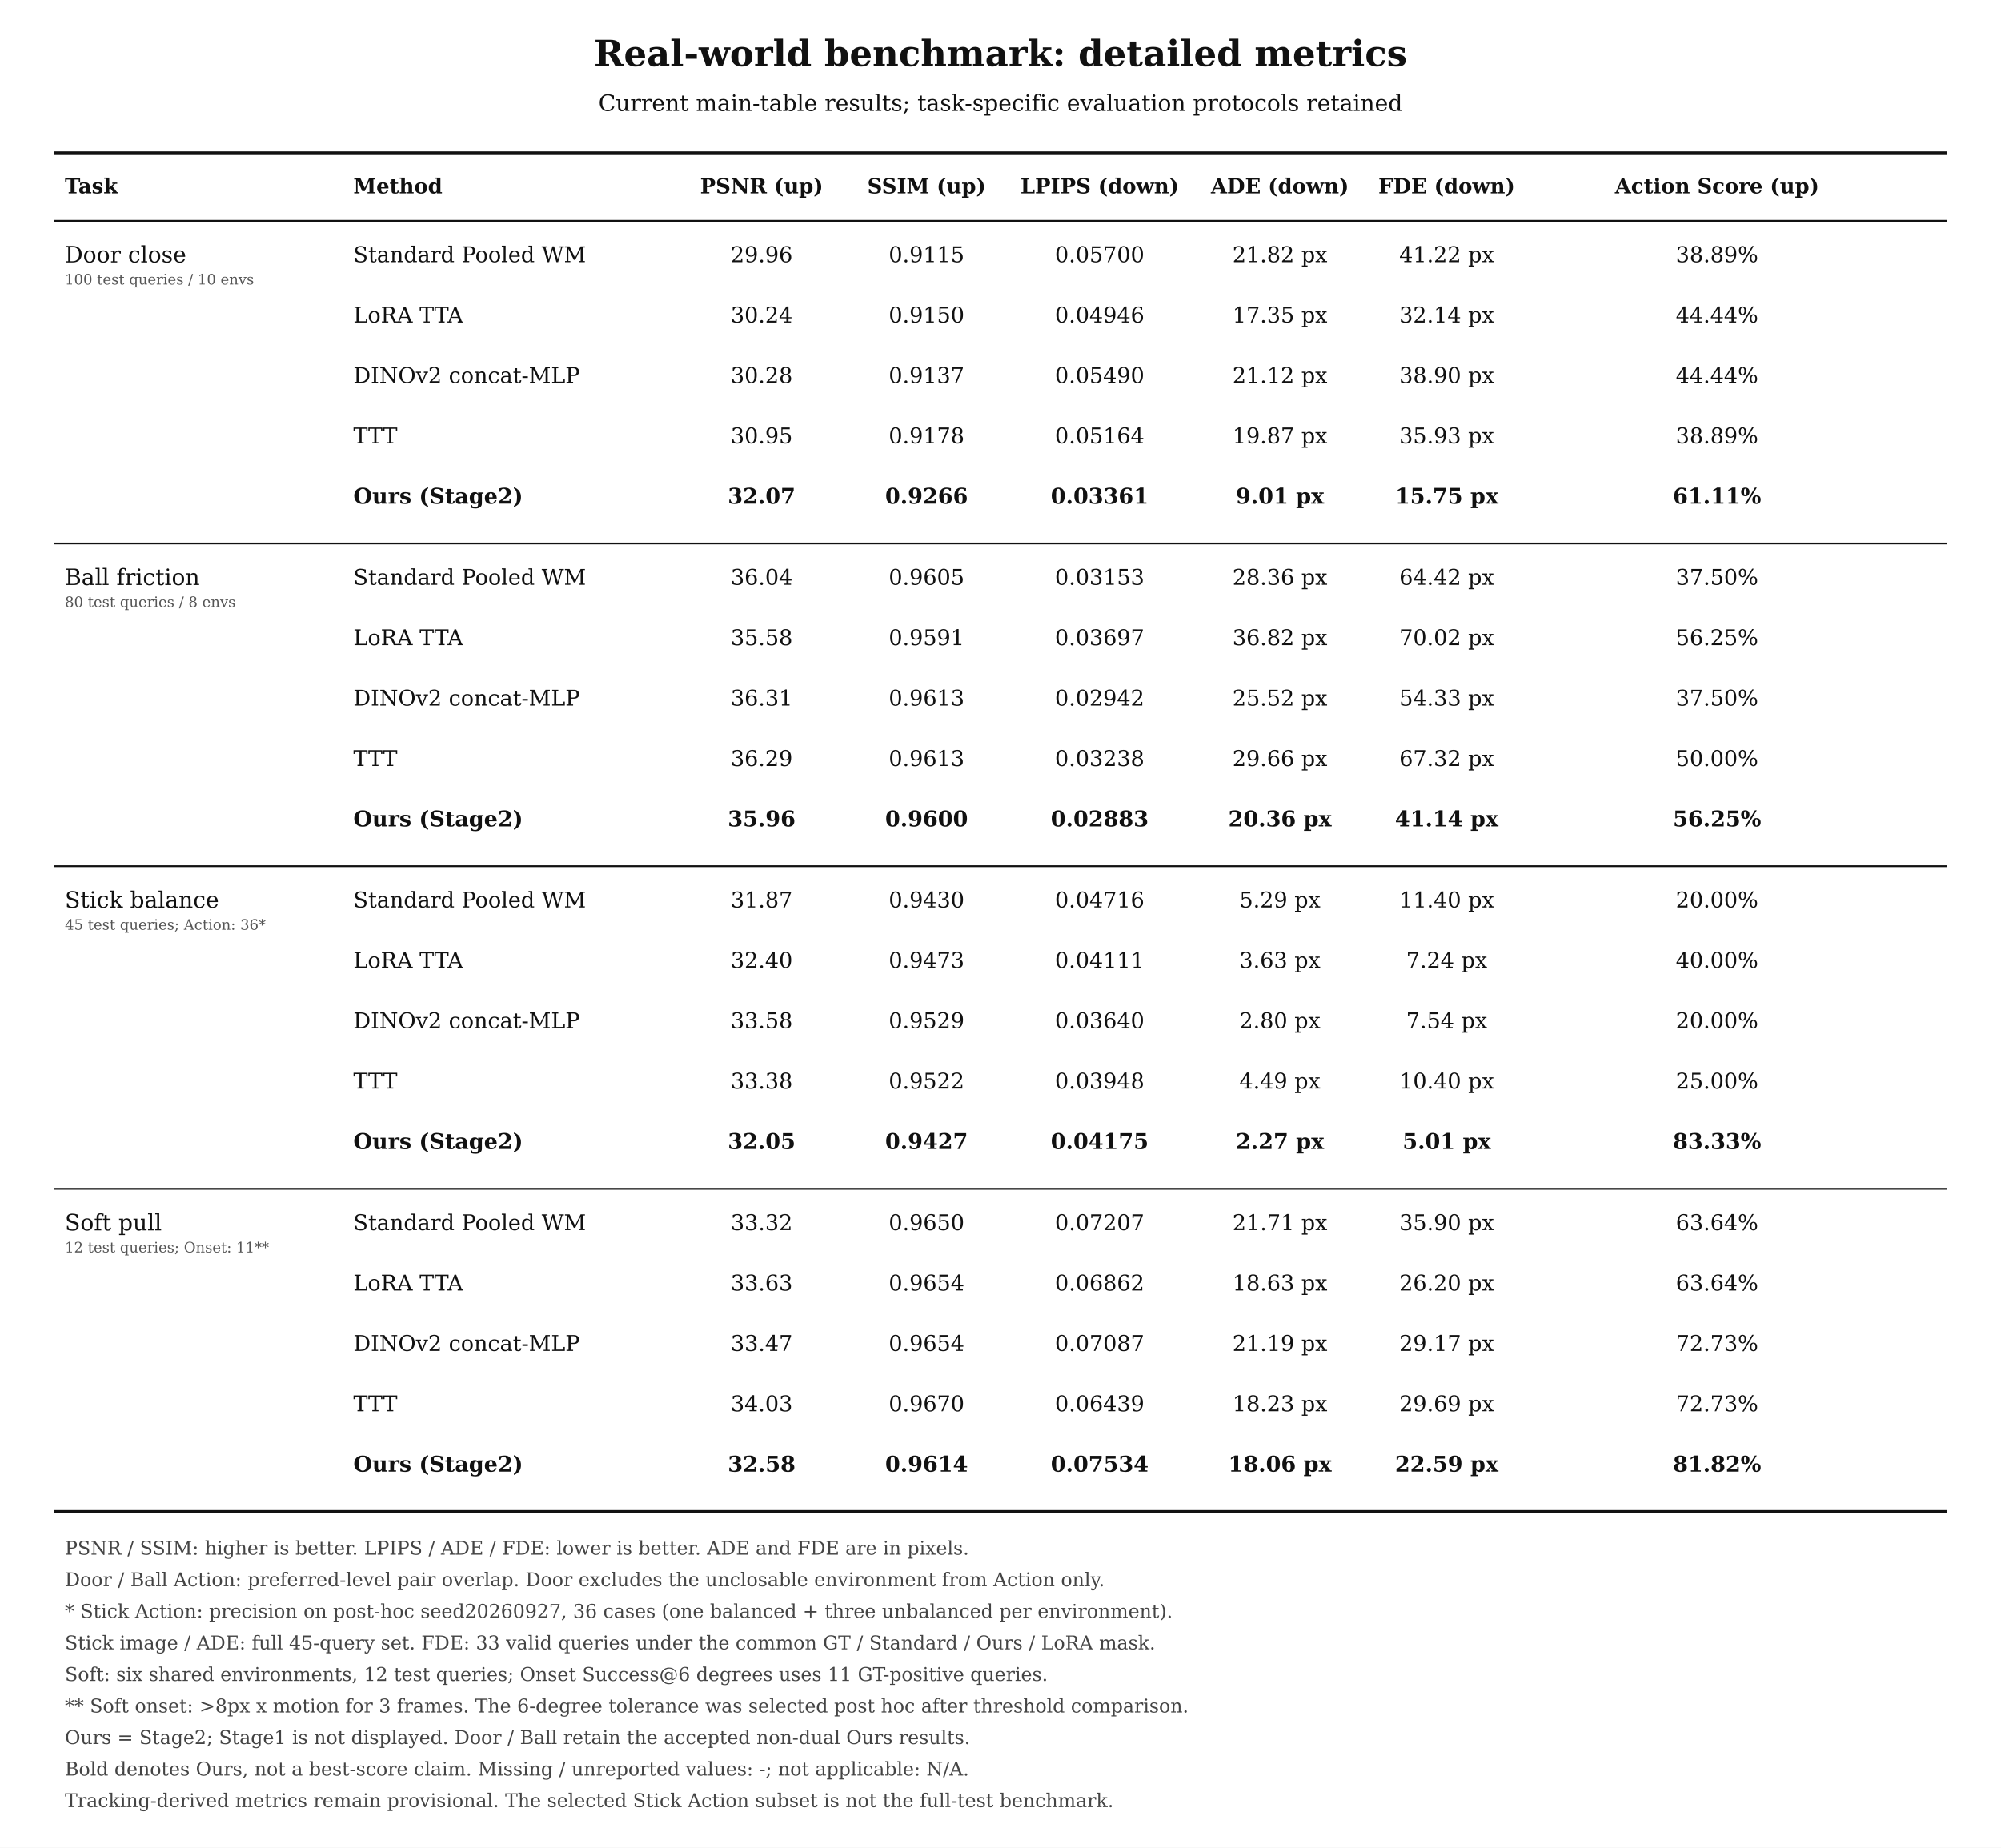
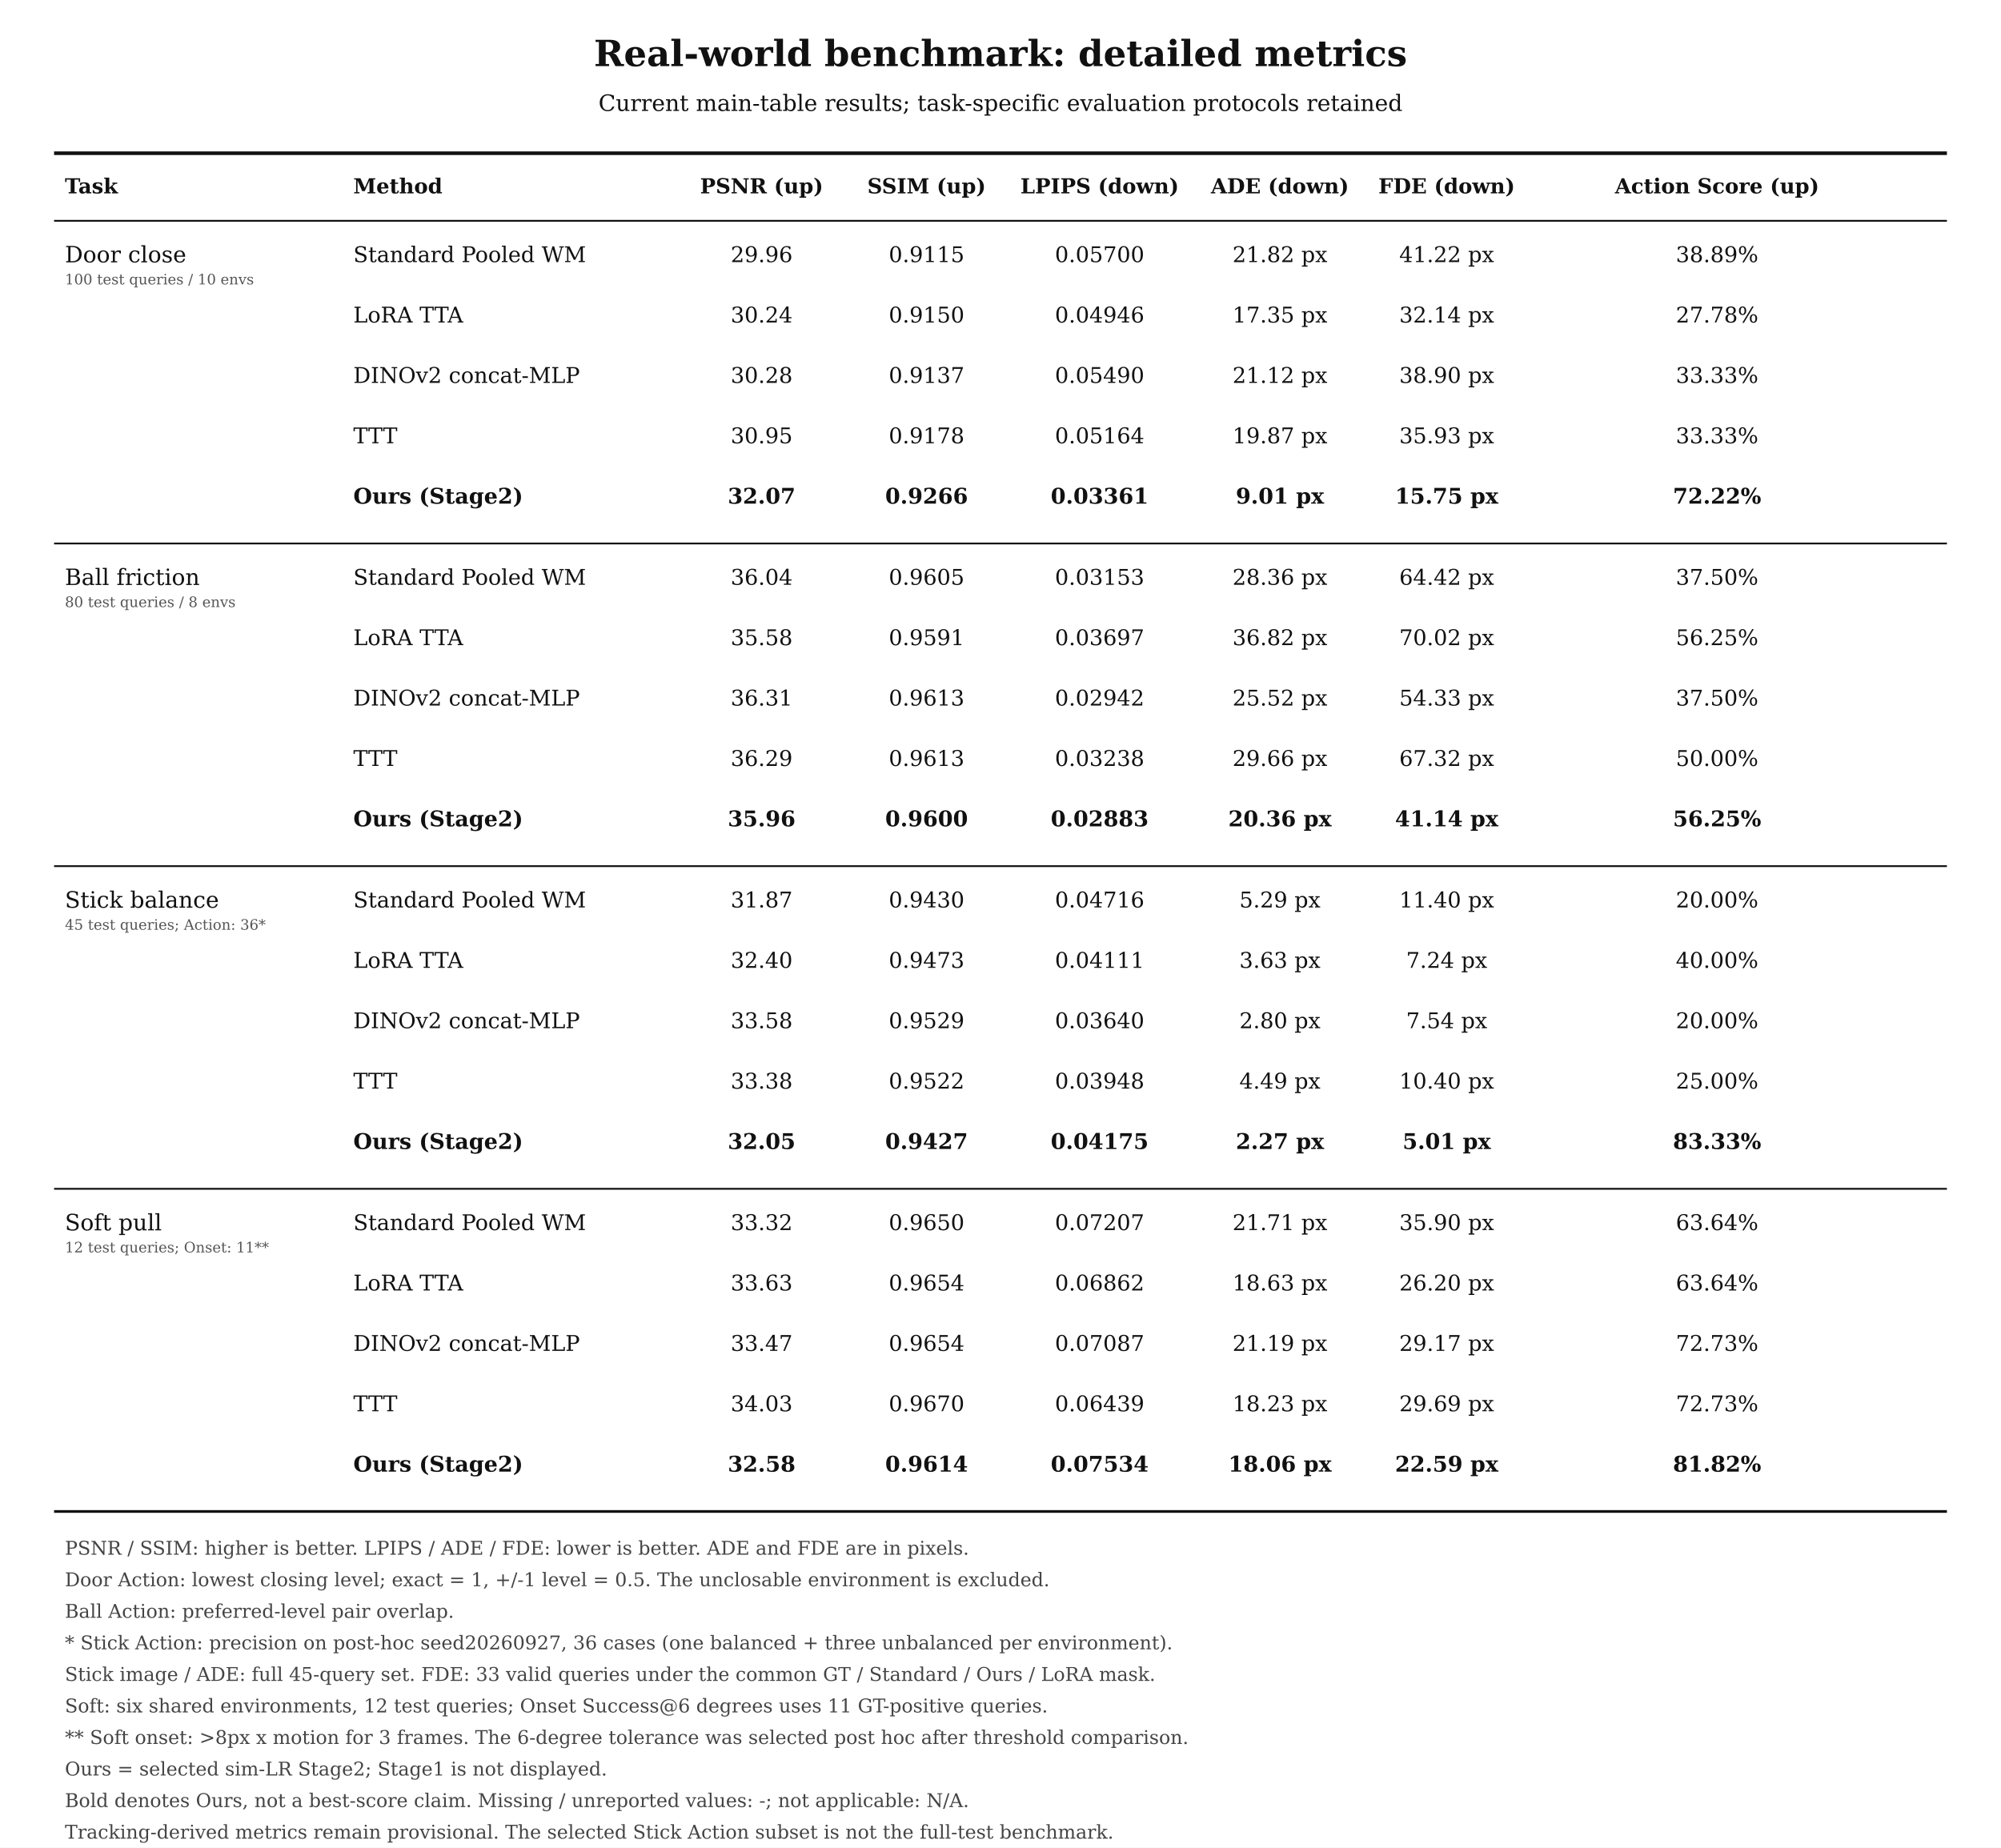
<svg xmlns="http://www.w3.org/2000/svg" width="2220" height="2050" viewBox="0 0 2220 2050">
  <rect width="100%" height="100%" fill="white" />
  <g fill="#111" font-family="DejaVu Serif,serif">
    <text x="1110.0" y="62" text-anchor="middle" dominant-baseline="middle" font-size="40" font-weight="700" fill="#111">Real-world benchmark: detailed metrics</text>
    <text x="1110.0" y="116" text-anchor="middle" dominant-baseline="middle" font-size="25" font-weight="400" fill="#111">Current main-table results; task-specific evaluation protocols retained</text>
    <line x1="60" x2="2160" y1="170" y2="170" stroke="#111" stroke-width="4" />
    <text x="72" y="208" text-anchor="start" dominant-baseline="middle" font-size="23" font-weight="700" fill="#111">Task</text>
    <text x="392" y="208" text-anchor="start" dominant-baseline="middle" font-size="23" font-weight="700" fill="#111">Method</text>
    <text x="845" y="208" text-anchor="middle" dominant-baseline="middle" font-size="23" font-weight="700" fill="#111">PSNR (up)</text>
    <text x="1028" y="208" text-anchor="middle" dominant-baseline="middle" font-size="23" font-weight="700" fill="#111">SSIM (up)</text>
    <text x="1220" y="208" text-anchor="middle" dominant-baseline="middle" font-size="23" font-weight="700" fill="#111">LPIPS (down)</text>
    <text x="1420" y="208" text-anchor="middle" dominant-baseline="middle" font-size="23" font-weight="700" fill="#111">ADE (down)</text>
    <text x="1605" y="208" text-anchor="middle" dominant-baseline="middle" font-size="23" font-weight="700" fill="#111">FDE (down)</text>
    <text x="1905" y="208" text-anchor="middle" dominant-baseline="middle" font-size="23" font-weight="700" fill="#111">Action Score (up)</text>
    <line x1="60" x2="2160" y1="245" y2="245" stroke="#111" stroke-width="2" />
    <text x="72" y="284" text-anchor="start" dominant-baseline="middle" font-size="25" font-weight="400" fill="#111">Door close</text>
    <text x="72" y="311" text-anchor="start" dominant-baseline="middle" font-size="16" font-weight="400" fill="#555">100 test queries / 10 envs</text>
    <text x="392" y="284" text-anchor="start" dominant-baseline="middle" font-size="24" font-weight="400" fill="#111">Standard Pooled WM</text>
    <text x="845" y="284" text-anchor="middle" dominant-baseline="middle" font-size="24" font-weight="400" fill="#111">29.96</text>
    <text x="1028" y="284" text-anchor="middle" dominant-baseline="middle" font-size="24" font-weight="400" fill="#111">0.9115</text>
    <text x="1220" y="284" text-anchor="middle" dominant-baseline="middle" font-size="24" font-weight="400" fill="#111">0.05700</text>
    <text x="1420" y="284" text-anchor="middle" dominant-baseline="middle" font-size="24" font-weight="400" fill="#111">21.82 px</text>
    <text x="1605" y="284" text-anchor="middle" dominant-baseline="middle" font-size="24" font-weight="400" fill="#111">41.22 px</text>
    <text x="1905" y="284" text-anchor="middle" dominant-baseline="middle" font-size="24" font-weight="400" fill="#111">38.89%</text>
    <text x="392" y="351" text-anchor="start" dominant-baseline="middle" font-size="24" font-weight="400" fill="#111">LoRA TTA</text>
    <text x="845" y="351" text-anchor="middle" dominant-baseline="middle" font-size="24" font-weight="400" fill="#111">30.24</text>
    <text x="1028" y="351" text-anchor="middle" dominant-baseline="middle" font-size="24" font-weight="400" fill="#111">0.9150</text>
    <text x="1220" y="351" text-anchor="middle" dominant-baseline="middle" font-size="24" font-weight="400" fill="#111">0.04946</text>
    <text x="1420" y="351" text-anchor="middle" dominant-baseline="middle" font-size="24" font-weight="400" fill="#111">17.35 px</text>
    <text x="1605" y="351" text-anchor="middle" dominant-baseline="middle" font-size="24" font-weight="400" fill="#111">32.14 px</text>
-     <text x="1905" y="351" text-anchor="middle" dominant-baseline="middle" font-size="24" font-weight="400" fill="#111">44.44%</text>
+     <text x="1905" y="351" text-anchor="middle" dominant-baseline="middle" font-size="24" font-weight="400" fill="#111">27.78%</text>
    <text x="392" y="418" text-anchor="start" dominant-baseline="middle" font-size="24" font-weight="400" fill="#111">DINOv2 concat-MLP</text>
    <text x="845" y="418" text-anchor="middle" dominant-baseline="middle" font-size="24" font-weight="400" fill="#111">30.28</text>
    <text x="1028" y="418" text-anchor="middle" dominant-baseline="middle" font-size="24" font-weight="400" fill="#111">0.9137</text>
    <text x="1220" y="418" text-anchor="middle" dominant-baseline="middle" font-size="24" font-weight="400" fill="#111">0.05490</text>
    <text x="1420" y="418" text-anchor="middle" dominant-baseline="middle" font-size="24" font-weight="400" fill="#111">21.12 px</text>
    <text x="1605" y="418" text-anchor="middle" dominant-baseline="middle" font-size="24" font-weight="400" fill="#111">38.90 px</text>
-     <text x="1905" y="418" text-anchor="middle" dominant-baseline="middle" font-size="24" font-weight="400" fill="#111">44.44%</text>
+     <text x="1905" y="418" text-anchor="middle" dominant-baseline="middle" font-size="24" font-weight="400" fill="#111">33.33%</text>
    <text x="392" y="485" text-anchor="start" dominant-baseline="middle" font-size="24" font-weight="400" fill="#111">TTT</text>
    <text x="845" y="485" text-anchor="middle" dominant-baseline="middle" font-size="24" font-weight="400" fill="#111">30.95</text>
    <text x="1028" y="485" text-anchor="middle" dominant-baseline="middle" font-size="24" font-weight="400" fill="#111">0.9178</text>
    <text x="1220" y="485" text-anchor="middle" dominant-baseline="middle" font-size="24" font-weight="400" fill="#111">0.05164</text>
    <text x="1420" y="485" text-anchor="middle" dominant-baseline="middle" font-size="24" font-weight="400" fill="#111">19.87 px</text>
    <text x="1605" y="485" text-anchor="middle" dominant-baseline="middle" font-size="24" font-weight="400" fill="#111">35.93 px</text>
-     <text x="1905" y="485" text-anchor="middle" dominant-baseline="middle" font-size="24" font-weight="400" fill="#111">38.89%</text>
+     <text x="1905" y="485" text-anchor="middle" dominant-baseline="middle" font-size="24" font-weight="400" fill="#111">33.33%</text>
    <text x="392" y="552" text-anchor="start" dominant-baseline="middle" font-size="24" font-weight="700" fill="#111">Ours (Stage2)</text>
    <text x="845" y="552" text-anchor="middle" dominant-baseline="middle" font-size="24" font-weight="700" fill="#111">32.07</text>
    <text x="1028" y="552" text-anchor="middle" dominant-baseline="middle" font-size="24" font-weight="700" fill="#111">0.9266</text>
    <text x="1220" y="552" text-anchor="middle" dominant-baseline="middle" font-size="24" font-weight="700" fill="#111">0.03361</text>
    <text x="1420" y="552" text-anchor="middle" dominant-baseline="middle" font-size="24" font-weight="700" fill="#111">9.01 px</text>
    <text x="1605" y="552" text-anchor="middle" dominant-baseline="middle" font-size="24" font-weight="700" fill="#111">15.75 px</text>
-     <text x="1905" y="552" text-anchor="middle" dominant-baseline="middle" font-size="24" font-weight="700" fill="#111">61.11%</text>
+     <text x="1905" y="552" text-anchor="middle" dominant-baseline="middle" font-size="24" font-weight="700" fill="#111">72.22%</text>
    <line x1="60" x2="2160" y1="603" y2="603" stroke="#111" stroke-width="2" />
    <text x="72" y="642" text-anchor="start" dominant-baseline="middle" font-size="25" font-weight="400" fill="#111">Ball friction</text>
    <text x="72" y="669" text-anchor="start" dominant-baseline="middle" font-size="16" font-weight="400" fill="#555">80 test queries / 8 envs</text>
    <text x="392" y="642" text-anchor="start" dominant-baseline="middle" font-size="24" font-weight="400" fill="#111">Standard Pooled WM</text>
    <text x="845" y="642" text-anchor="middle" dominant-baseline="middle" font-size="24" font-weight="400" fill="#111">36.04</text>
    <text x="1028" y="642" text-anchor="middle" dominant-baseline="middle" font-size="24" font-weight="400" fill="#111">0.9605</text>
    <text x="1220" y="642" text-anchor="middle" dominant-baseline="middle" font-size="24" font-weight="400" fill="#111">0.03153</text>
    <text x="1420" y="642" text-anchor="middle" dominant-baseline="middle" font-size="24" font-weight="400" fill="#111">28.36 px</text>
    <text x="1605" y="642" text-anchor="middle" dominant-baseline="middle" font-size="24" font-weight="400" fill="#111">64.42 px</text>
    <text x="1905" y="642" text-anchor="middle" dominant-baseline="middle" font-size="24" font-weight="400" fill="#111">37.50%</text>
    <text x="392" y="709" text-anchor="start" dominant-baseline="middle" font-size="24" font-weight="400" fill="#111">LoRA TTA</text>
    <text x="845" y="709" text-anchor="middle" dominant-baseline="middle" font-size="24" font-weight="400" fill="#111">35.58</text>
    <text x="1028" y="709" text-anchor="middle" dominant-baseline="middle" font-size="24" font-weight="400" fill="#111">0.9591</text>
    <text x="1220" y="709" text-anchor="middle" dominant-baseline="middle" font-size="24" font-weight="400" fill="#111">0.03697</text>
    <text x="1420" y="709" text-anchor="middle" dominant-baseline="middle" font-size="24" font-weight="400" fill="#111">36.82 px</text>
    <text x="1605" y="709" text-anchor="middle" dominant-baseline="middle" font-size="24" font-weight="400" fill="#111">70.02 px</text>
    <text x="1905" y="709" text-anchor="middle" dominant-baseline="middle" font-size="24" font-weight="400" fill="#111">56.25%</text>
    <text x="392" y="776" text-anchor="start" dominant-baseline="middle" font-size="24" font-weight="400" fill="#111">DINOv2 concat-MLP</text>
    <text x="845" y="776" text-anchor="middle" dominant-baseline="middle" font-size="24" font-weight="400" fill="#111">36.31</text>
    <text x="1028" y="776" text-anchor="middle" dominant-baseline="middle" font-size="24" font-weight="400" fill="#111">0.9613</text>
    <text x="1220" y="776" text-anchor="middle" dominant-baseline="middle" font-size="24" font-weight="400" fill="#111">0.02942</text>
    <text x="1420" y="776" text-anchor="middle" dominant-baseline="middle" font-size="24" font-weight="400" fill="#111">25.52 px</text>
    <text x="1605" y="776" text-anchor="middle" dominant-baseline="middle" font-size="24" font-weight="400" fill="#111">54.33 px</text>
    <text x="1905" y="776" text-anchor="middle" dominant-baseline="middle" font-size="24" font-weight="400" fill="#111">37.50%</text>
    <text x="392" y="843" text-anchor="start" dominant-baseline="middle" font-size="24" font-weight="400" fill="#111">TTT</text>
    <text x="845" y="843" text-anchor="middle" dominant-baseline="middle" font-size="24" font-weight="400" fill="#111">36.29</text>
    <text x="1028" y="843" text-anchor="middle" dominant-baseline="middle" font-size="24" font-weight="400" fill="#111">0.9613</text>
    <text x="1220" y="843" text-anchor="middle" dominant-baseline="middle" font-size="24" font-weight="400" fill="#111">0.03238</text>
    <text x="1420" y="843" text-anchor="middle" dominant-baseline="middle" font-size="24" font-weight="400" fill="#111">29.66 px</text>
    <text x="1605" y="843" text-anchor="middle" dominant-baseline="middle" font-size="24" font-weight="400" fill="#111">67.32 px</text>
    <text x="1905" y="843" text-anchor="middle" dominant-baseline="middle" font-size="24" font-weight="400" fill="#111">50.00%</text>
    <text x="392" y="910" text-anchor="start" dominant-baseline="middle" font-size="24" font-weight="700" fill="#111">Ours (Stage2)</text>
    <text x="845" y="910" text-anchor="middle" dominant-baseline="middle" font-size="24" font-weight="700" fill="#111">35.96</text>
    <text x="1028" y="910" text-anchor="middle" dominant-baseline="middle" font-size="24" font-weight="700" fill="#111">0.9600</text>
    <text x="1220" y="910" text-anchor="middle" dominant-baseline="middle" font-size="24" font-weight="700" fill="#111">0.02883</text>
    <text x="1420" y="910" text-anchor="middle" dominant-baseline="middle" font-size="24" font-weight="700" fill="#111">20.36 px</text>
    <text x="1605" y="910" text-anchor="middle" dominant-baseline="middle" font-size="24" font-weight="700" fill="#111">41.14 px</text>
    <text x="1905" y="910" text-anchor="middle" dominant-baseline="middle" font-size="24" font-weight="700" fill="#111">56.25%</text>
    <line x1="60" x2="2160" y1="961" y2="961" stroke="#111" stroke-width="2" />
    <text x="72" y="1000" text-anchor="start" dominant-baseline="middle" font-size="25" font-weight="400" fill="#111">Stick balance</text>
    <text x="72" y="1027" text-anchor="start" dominant-baseline="middle" font-size="16" font-weight="400" fill="#555">45 test queries; Action: 36*</text>
    <text x="392" y="1000" text-anchor="start" dominant-baseline="middle" font-size="24" font-weight="400" fill="#111">Standard Pooled WM</text>
    <text x="845" y="1000" text-anchor="middle" dominant-baseline="middle" font-size="24" font-weight="400" fill="#111">31.87</text>
    <text x="1028" y="1000" text-anchor="middle" dominant-baseline="middle" font-size="24" font-weight="400" fill="#111">0.9430</text>
    <text x="1220" y="1000" text-anchor="middle" dominant-baseline="middle" font-size="24" font-weight="400" fill="#111">0.04716</text>
    <text x="1420" y="1000" text-anchor="middle" dominant-baseline="middle" font-size="24" font-weight="400" fill="#111">5.29 px</text>
    <text x="1605" y="1000" text-anchor="middle" dominant-baseline="middle" font-size="24" font-weight="400" fill="#111">11.40 px</text>
    <text x="1905" y="1000" text-anchor="middle" dominant-baseline="middle" font-size="24" font-weight="400" fill="#111">20.00%</text>
    <text x="392" y="1067" text-anchor="start" dominant-baseline="middle" font-size="24" font-weight="400" fill="#111">LoRA TTA</text>
    <text x="845" y="1067" text-anchor="middle" dominant-baseline="middle" font-size="24" font-weight="400" fill="#111">32.40</text>
    <text x="1028" y="1067" text-anchor="middle" dominant-baseline="middle" font-size="24" font-weight="400" fill="#111">0.9473</text>
    <text x="1220" y="1067" text-anchor="middle" dominant-baseline="middle" font-size="24" font-weight="400" fill="#111">0.04111</text>
    <text x="1420" y="1067" text-anchor="middle" dominant-baseline="middle" font-size="24" font-weight="400" fill="#111">3.63 px</text>
    <text x="1605" y="1067" text-anchor="middle" dominant-baseline="middle" font-size="24" font-weight="400" fill="#111">7.24 px</text>
    <text x="1905" y="1067" text-anchor="middle" dominant-baseline="middle" font-size="24" font-weight="400" fill="#111">40.00%</text>
    <text x="392" y="1134" text-anchor="start" dominant-baseline="middle" font-size="24" font-weight="400" fill="#111">DINOv2 concat-MLP</text>
    <text x="845" y="1134" text-anchor="middle" dominant-baseline="middle" font-size="24" font-weight="400" fill="#111">33.58</text>
    <text x="1028" y="1134" text-anchor="middle" dominant-baseline="middle" font-size="24" font-weight="400" fill="#111">0.9529</text>
    <text x="1220" y="1134" text-anchor="middle" dominant-baseline="middle" font-size="24" font-weight="400" fill="#111">0.03640</text>
    <text x="1420" y="1134" text-anchor="middle" dominant-baseline="middle" font-size="24" font-weight="400" fill="#111">2.80 px</text>
    <text x="1605" y="1134" text-anchor="middle" dominant-baseline="middle" font-size="24" font-weight="400" fill="#111">7.54 px</text>
    <text x="1905" y="1134" text-anchor="middle" dominant-baseline="middle" font-size="24" font-weight="400" fill="#111">20.00%</text>
    <text x="392" y="1201" text-anchor="start" dominant-baseline="middle" font-size="24" font-weight="400" fill="#111">TTT</text>
    <text x="845" y="1201" text-anchor="middle" dominant-baseline="middle" font-size="24" font-weight="400" fill="#111">33.38</text>
    <text x="1028" y="1201" text-anchor="middle" dominant-baseline="middle" font-size="24" font-weight="400" fill="#111">0.9522</text>
    <text x="1220" y="1201" text-anchor="middle" dominant-baseline="middle" font-size="24" font-weight="400" fill="#111">0.03948</text>
    <text x="1420" y="1201" text-anchor="middle" dominant-baseline="middle" font-size="24" font-weight="400" fill="#111">4.49 px</text>
    <text x="1605" y="1201" text-anchor="middle" dominant-baseline="middle" font-size="24" font-weight="400" fill="#111">10.40 px</text>
    <text x="1905" y="1201" text-anchor="middle" dominant-baseline="middle" font-size="24" font-weight="400" fill="#111">25.00%</text>
    <text x="392" y="1268" text-anchor="start" dominant-baseline="middle" font-size="24" font-weight="700" fill="#111">Ours (Stage2)</text>
    <text x="845" y="1268" text-anchor="middle" dominant-baseline="middle" font-size="24" font-weight="700" fill="#111">32.05</text>
    <text x="1028" y="1268" text-anchor="middle" dominant-baseline="middle" font-size="24" font-weight="700" fill="#111">0.9427</text>
    <text x="1220" y="1268" text-anchor="middle" dominant-baseline="middle" font-size="24" font-weight="700" fill="#111">0.04175</text>
    <text x="1420" y="1268" text-anchor="middle" dominant-baseline="middle" font-size="24" font-weight="700" fill="#111">2.27 px</text>
    <text x="1605" y="1268" text-anchor="middle" dominant-baseline="middle" font-size="24" font-weight="700" fill="#111">5.01 px</text>
    <text x="1905" y="1268" text-anchor="middle" dominant-baseline="middle" font-size="24" font-weight="700" fill="#111">83.33%</text>
    <line x1="60" x2="2160" y1="1319" y2="1319" stroke="#111" stroke-width="2" />
    <text x="72" y="1358" text-anchor="start" dominant-baseline="middle" font-size="25" font-weight="400" fill="#111">Soft pull</text>
    <text x="72" y="1385" text-anchor="start" dominant-baseline="middle" font-size="16" font-weight="400" fill="#555">12 test queries; Onset: 11**</text>
    <text x="392" y="1358" text-anchor="start" dominant-baseline="middle" font-size="24" font-weight="400" fill="#111">Standard Pooled WM</text>
    <text x="845" y="1358" text-anchor="middle" dominant-baseline="middle" font-size="24" font-weight="400" fill="#111">33.32</text>
    <text x="1028" y="1358" text-anchor="middle" dominant-baseline="middle" font-size="24" font-weight="400" fill="#111">0.9650</text>
    <text x="1220" y="1358" text-anchor="middle" dominant-baseline="middle" font-size="24" font-weight="400" fill="#111">0.07207</text>
    <text x="1420" y="1358" text-anchor="middle" dominant-baseline="middle" font-size="24" font-weight="400" fill="#111">21.71 px</text>
    <text x="1605" y="1358" text-anchor="middle" dominant-baseline="middle" font-size="24" font-weight="400" fill="#111">35.90 px</text>
    <text x="1905" y="1358" text-anchor="middle" dominant-baseline="middle" font-size="24" font-weight="400" fill="#111">63.64%</text>
    <text x="392" y="1425" text-anchor="start" dominant-baseline="middle" font-size="24" font-weight="400" fill="#111">LoRA TTA</text>
    <text x="845" y="1425" text-anchor="middle" dominant-baseline="middle" font-size="24" font-weight="400" fill="#111">33.63</text>
    <text x="1028" y="1425" text-anchor="middle" dominant-baseline="middle" font-size="24" font-weight="400" fill="#111">0.9654</text>
    <text x="1220" y="1425" text-anchor="middle" dominant-baseline="middle" font-size="24" font-weight="400" fill="#111">0.06862</text>
    <text x="1420" y="1425" text-anchor="middle" dominant-baseline="middle" font-size="24" font-weight="400" fill="#111">18.63 px</text>
    <text x="1605" y="1425" text-anchor="middle" dominant-baseline="middle" font-size="24" font-weight="400" fill="#111">26.20 px</text>
    <text x="1905" y="1425" text-anchor="middle" dominant-baseline="middle" font-size="24" font-weight="400" fill="#111">63.64%</text>
    <text x="392" y="1492" text-anchor="start" dominant-baseline="middle" font-size="24" font-weight="400" fill="#111">DINOv2 concat-MLP</text>
    <text x="845" y="1492" text-anchor="middle" dominant-baseline="middle" font-size="24" font-weight="400" fill="#111">33.47</text>
    <text x="1028" y="1492" text-anchor="middle" dominant-baseline="middle" font-size="24" font-weight="400" fill="#111">0.9654</text>
    <text x="1220" y="1492" text-anchor="middle" dominant-baseline="middle" font-size="24" font-weight="400" fill="#111">0.07087</text>
    <text x="1420" y="1492" text-anchor="middle" dominant-baseline="middle" font-size="24" font-weight="400" fill="#111">21.19 px</text>
    <text x="1605" y="1492" text-anchor="middle" dominant-baseline="middle" font-size="24" font-weight="400" fill="#111">29.17 px</text>
    <text x="1905" y="1492" text-anchor="middle" dominant-baseline="middle" font-size="24" font-weight="400" fill="#111">72.73%</text>
    <text x="392" y="1559" text-anchor="start" dominant-baseline="middle" font-size="24" font-weight="400" fill="#111">TTT</text>
    <text x="845" y="1559" text-anchor="middle" dominant-baseline="middle" font-size="24" font-weight="400" fill="#111">34.03</text>
    <text x="1028" y="1559" text-anchor="middle" dominant-baseline="middle" font-size="24" font-weight="400" fill="#111">0.9670</text>
    <text x="1220" y="1559" text-anchor="middle" dominant-baseline="middle" font-size="24" font-weight="400" fill="#111">0.06439</text>
    <text x="1420" y="1559" text-anchor="middle" dominant-baseline="middle" font-size="24" font-weight="400" fill="#111">18.23 px</text>
    <text x="1605" y="1559" text-anchor="middle" dominant-baseline="middle" font-size="24" font-weight="400" fill="#111">29.69 px</text>
    <text x="1905" y="1559" text-anchor="middle" dominant-baseline="middle" font-size="24" font-weight="400" fill="#111">72.73%</text>
    <text x="392" y="1626" text-anchor="start" dominant-baseline="middle" font-size="24" font-weight="700" fill="#111">Ours (Stage2)</text>
    <text x="845" y="1626" text-anchor="middle" dominant-baseline="middle" font-size="24" font-weight="700" fill="#111">32.58</text>
    <text x="1028" y="1626" text-anchor="middle" dominant-baseline="middle" font-size="24" font-weight="700" fill="#111">0.9614</text>
    <text x="1220" y="1626" text-anchor="middle" dominant-baseline="middle" font-size="24" font-weight="700" fill="#111">0.07534</text>
    <text x="1420" y="1626" text-anchor="middle" dominant-baseline="middle" font-size="24" font-weight="700" fill="#111">18.06 px</text>
    <text x="1605" y="1626" text-anchor="middle" dominant-baseline="middle" font-size="24" font-weight="700" fill="#111">22.59 px</text>
    <text x="1905" y="1626" text-anchor="middle" dominant-baseline="middle" font-size="24" font-weight="700" fill="#111">81.82%</text>
    <line x1="60" x2="2160" y1="1677" y2="1677" stroke="#111" stroke-width="3" />
    <text x="72" y="1719" text-anchor="start" dominant-baseline="middle" font-size="21" font-weight="400" fill="#444">PSNR / SSIM: higher is better. LPIPS / ADE / FDE: lower is better. ADE and FDE are in pixels.</text>
-     <text x="72" y="1754" text-anchor="start" dominant-baseline="middle" font-size="21" font-weight="400" fill="#444">Door / Ball Action: preferred-level pair overlap. Door excludes the unclosable environment from Action only.</text>
-     <text x="72" y="1789" text-anchor="start" dominant-baseline="middle" font-size="21" font-weight="400" fill="#444">* Stick Action: precision on post-hoc seed20260927, 36 cases (one balanced + three unbalanced per environment).</text>
-     <text x="72" y="1824" text-anchor="start" dominant-baseline="middle" font-size="21" font-weight="400" fill="#444">Stick image / ADE: full 45-query set. FDE: 33 valid queries under the common GT / Standard / Ours / LoRA mask.</text>
-     <text x="72" y="1859" text-anchor="start" dominant-baseline="middle" font-size="21" font-weight="400" fill="#444">Soft: six shared environments, 12 test queries; Onset Success@6 degrees uses 11 GT-positive queries.</text>
-     <text x="72" y="1894" text-anchor="start" dominant-baseline="middle" font-size="21" font-weight="400" fill="#444">** Soft onset: &gt;8px x motion for 3 frames. The 6-degree tolerance was selected post hoc after threshold comparison.</text>
-     <text x="72" y="1929" text-anchor="start" dominant-baseline="middle" font-size="21" font-weight="400" fill="#444">Ours = Stage2; Stage1 is not displayed. Door / Ball retain the accepted non-dual Ours results.</text>
-     <text x="72" y="1964" text-anchor="start" dominant-baseline="middle" font-size="21" font-weight="400" fill="#444">Bold denotes Ours, not a best-score claim. Missing / unreported values: -; not applicable: N/A.</text>
-     <text x="72" y="1999" text-anchor="start" dominant-baseline="middle" font-size="21" font-weight="400" fill="#444">Tracking-derived metrics remain provisional. The selected Stick Action subset is not the full-test benchmark.</text>
+     <text x="72" y="1754" text-anchor="start" dominant-baseline="middle" font-size="21" font-weight="400" fill="#444">Door Action: lowest closing level; exact = 1, +/-1 level = 0.5. The unclosable environment is excluded.</text>
+     <text x="72" y="1789" text-anchor="start" dominant-baseline="middle" font-size="21" font-weight="400" fill="#444">Ball Action: preferred-level pair overlap.</text>
+     <text x="72" y="1824" text-anchor="start" dominant-baseline="middle" font-size="21" font-weight="400" fill="#444">* Stick Action: precision on post-hoc seed20260927, 36 cases (one balanced + three unbalanced per environment).</text>
+     <text x="72" y="1859" text-anchor="start" dominant-baseline="middle" font-size="21" font-weight="400" fill="#444">Stick image / ADE: full 45-query set. FDE: 33 valid queries under the common GT / Standard / Ours / LoRA mask.</text>
+     <text x="72" y="1894" text-anchor="start" dominant-baseline="middle" font-size="21" font-weight="400" fill="#444">Soft: six shared environments, 12 test queries; Onset Success@6 degrees uses 11 GT-positive queries.</text>
+     <text x="72" y="1929" text-anchor="start" dominant-baseline="middle" font-size="21" font-weight="400" fill="#444">** Soft onset: &gt;8px x motion for 3 frames. The 6-degree tolerance was selected post hoc after threshold comparison.</text>
+     <text x="72" y="1964" text-anchor="start" dominant-baseline="middle" font-size="21" font-weight="400" fill="#444">Ours = selected sim-LR Stage2; Stage1 is not displayed.</text>
+     <text x="72" y="1999" text-anchor="start" dominant-baseline="middle" font-size="21" font-weight="400" fill="#444">Bold denotes Ours, not a best-score claim. Missing / unreported values: -; not applicable: N/A.</text>
+     <text x="72" y="2034" text-anchor="start" dominant-baseline="middle" font-size="21" font-weight="400" fill="#444">Tracking-derived metrics remain provisional. The selected Stick Action subset is not the full-test benchmark.</text>
  </g>
</svg>
